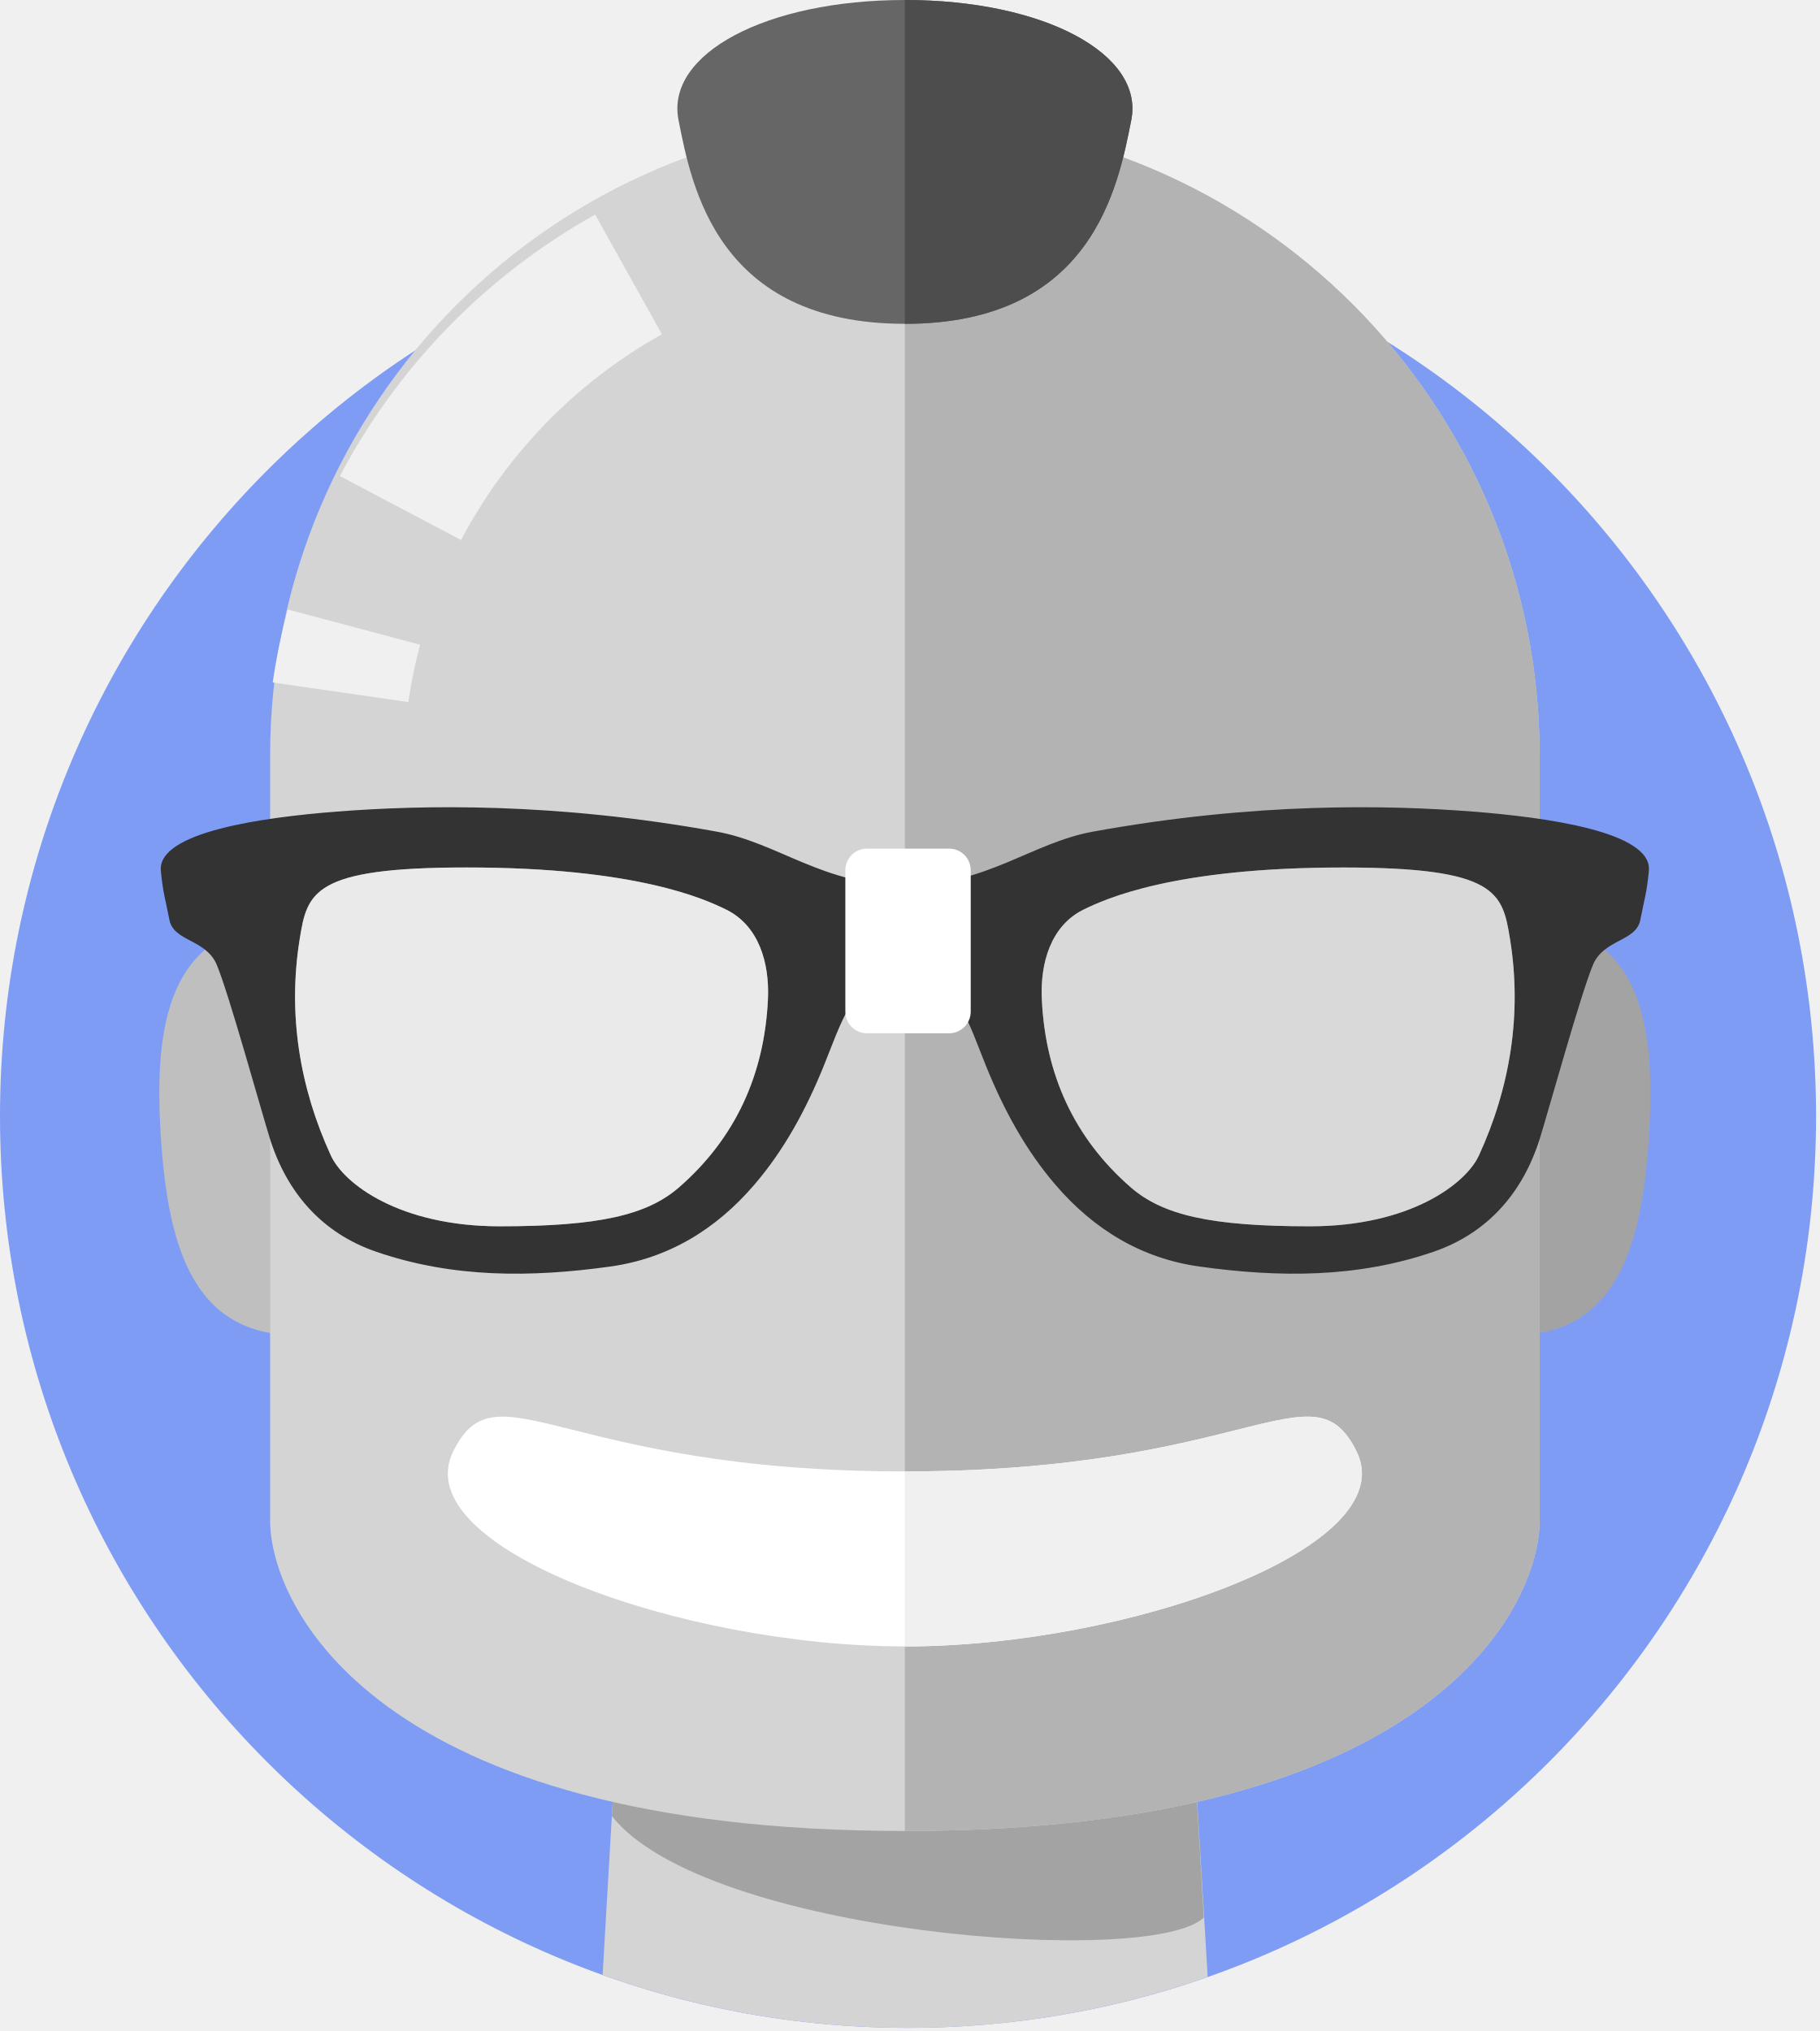
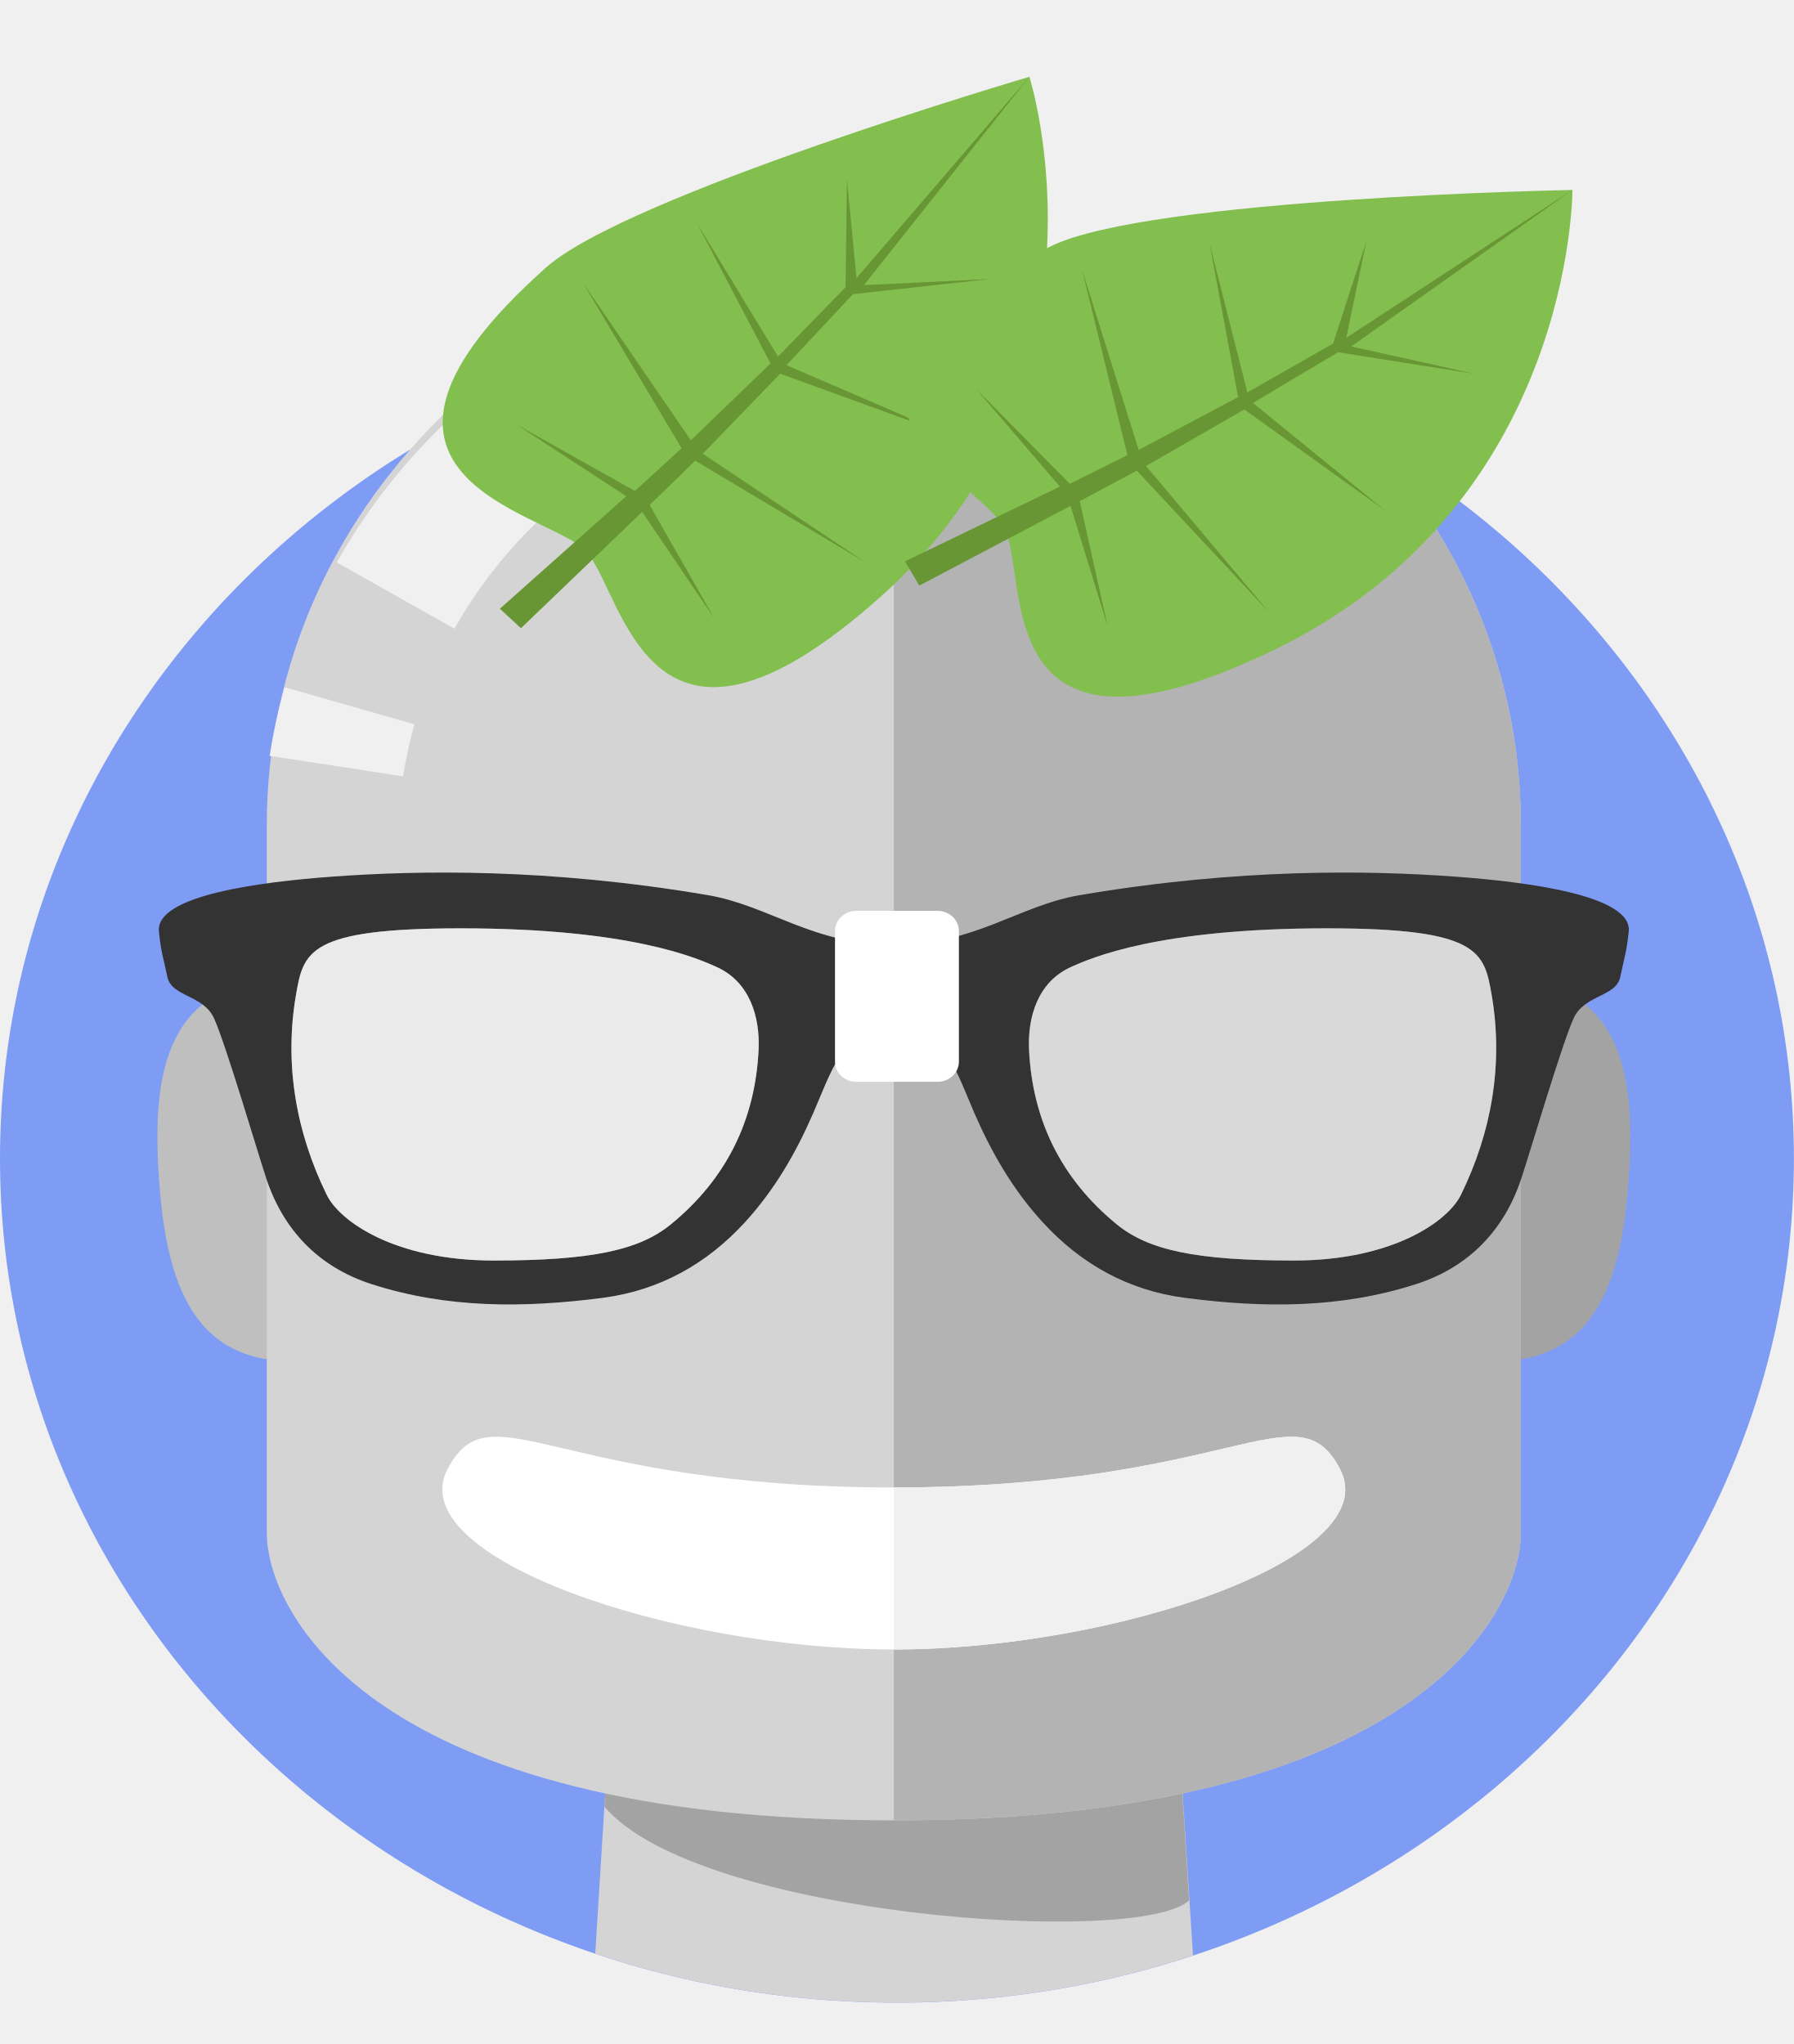
- <svg xmlns="http://www.w3.org/2000/svg" width="43" height="48" viewBox="0 0 43 48" fill="none">
-   <path d="M21.458 47.926C33.308 47.926 42.915 38.28 42.915 26.381C42.915 14.481 33.308 4.835 21.458 4.835C9.607 4.835 0 14.481 0 26.381C0 38.28 9.607 47.926 21.458 47.926Z" fill="#7F9CF5" />
-   <path fill-rule="evenodd" clip-rule="evenodd" d="M14.24 46.675C16.496 47.484 18.925 47.926 21.458 47.926C23.939 47.926 26.322 47.501 28.539 46.723L28.154 40.286H14.612L14.24 46.675Z" fill="#D4D4D4" />
-   <path fill-rule="evenodd" clip-rule="evenodd" d="M36.09 21.786C33.407 21.613 34.311 23.865 34.139 26.559C33.967 29.254 32.782 31.371 35.466 31.544C38.15 31.717 38.792 29.565 38.965 26.87C39.136 24.176 38.774 21.959 36.09 21.786Z" fill="#A3A3A3" />
-   <path fill-rule="evenodd" clip-rule="evenodd" d="M28.447 45.318L28.153 40.286H14.612L14.459 42.92C16.664 45.723 27.223 46.513 28.447 45.318V45.318Z" fill="#A3A3A3" />
-   <path fill-rule="evenodd" clip-rule="evenodd" d="M6.676 21.786C9.359 21.613 8.455 23.865 8.627 26.559C8.799 29.254 9.984 31.371 7.3 31.544C4.616 31.717 3.974 29.565 3.801 26.87C3.629 24.176 3.992 21.959 6.676 21.786Z" fill="#BFBFBF" />
-   <path fill-rule="evenodd" clip-rule="evenodd" d="M21.383 2.804C13.098 2.804 6.383 9.547 6.383 17.865V35.936C6.383 37.926 8.849 43.273 21.383 43.273C33.917 43.273 36.383 37.927 36.383 35.937V17.866C36.383 9.547 29.668 2.804 21.383 2.804Z" fill="#D4D4D4" />
-   <path fill-rule="evenodd" clip-rule="evenodd" d="M21.383 43.273C33.917 43.273 36.383 37.927 36.383 35.937V17.866C36.383 9.547 29.668 2.804 21.383 2.804V43.273Z" fill="#B3B3B3" />
-   <path d="M8.363 14.82C8.228 15.327 8.122 15.842 8.047 16.361" stroke="#F0F0F0" stroke-width="3.238" />
-   <path d="M14.853 6.486C12.563 7.763 10.691 9.681 9.463 12.007" stroke="#F0F0F0" stroke-width="3.238" />
-   <path fill-rule="evenodd" clip-rule="evenodd" d="M34.809 19.181C32.775 19.023 29.662 18.959 25.832 19.654C24.367 19.919 23.317 20.924 21.383 20.924C19.449 20.924 18.399 19.919 16.934 19.654C13.104 18.959 9.991 19.023 7.956 19.181C6.225 19.316 3.714 19.661 3.801 20.58C3.851 21.108 3.903 21.222 4.004 21.741C4.104 22.255 4.862 22.19 5.121 22.799C5.4 23.453 6.177 26.267 6.376 26.903C6.776 28.181 7.604 29.14 8.884 29.581C10.698 30.207 12.546 30.194 14.421 29.933C15.789 29.742 16.912 29.06 17.817 28.009C18.534 27.176 19.044 26.225 19.457 25.213C19.662 24.711 19.836 24.188 20.111 23.727C20.274 23.454 20.588 23.138 20.87 23.096C21.06 23.068 21.229 23.046 21.383 23.035C21.536 23.046 21.706 23.068 21.895 23.096C22.178 23.137 22.491 23.454 22.654 23.727C22.93 24.188 23.104 24.711 23.308 25.213C23.721 26.225 24.231 27.176 24.948 28.009C25.853 29.06 26.976 29.742 28.345 29.933C30.219 30.194 32.067 30.207 33.881 29.582C35.161 29.14 35.989 28.181 36.389 26.902C36.588 26.267 37.365 23.453 37.645 22.799C37.904 22.191 38.661 22.256 38.762 21.741C38.863 21.222 38.914 21.108 38.964 20.58C39.052 19.661 36.541 19.316 34.809 19.181ZM18.147 23.616C18.064 25.382 17.389 26.89 16.048 28.059C15.29 28.719 14.149 28.982 11.809 28.982C9.44 28.982 8.124 27.975 7.819 27.31C7.081 25.703 6.796 23.965 7.082 22.193C7.26 21.093 7.384 20.501 11.023 20.501C15.056 20.501 16.66 21.254 17.151 21.492C17.933 21.872 18.187 22.757 18.147 23.616ZM34.947 27.31C34.641 27.975 33.325 28.982 30.956 28.982C28.616 28.982 27.476 28.72 26.718 28.059C25.376 26.89 24.701 25.382 24.619 23.616C24.578 22.758 24.832 21.872 25.614 21.492C26.106 21.254 27.709 20.502 31.742 20.502C35.381 20.502 35.505 21.093 35.683 22.194C35.97 23.965 35.685 25.703 34.947 27.31V27.31Z" fill="#333333" />
-   <path opacity="0.5" fill-rule="evenodd" clip-rule="evenodd" d="M18.147 23.617C18.064 25.383 17.389 26.891 16.048 28.06C15.29 28.72 14.149 28.982 11.809 28.982C9.44 28.982 8.124 27.976 7.819 27.31C7.081 25.704 6.796 23.966 7.082 22.194C7.26 21.093 7.384 20.502 11.023 20.502C15.056 20.502 16.66 21.254 17.151 21.493C17.933 21.872 18.187 22.758 18.147 23.617H18.147ZM34.947 27.31C34.641 27.976 33.325 28.982 30.956 28.982C28.616 28.982 27.476 28.72 26.718 28.059C25.376 26.891 24.701 25.383 24.619 23.617C24.578 22.758 24.832 21.872 25.614 21.493C26.106 21.255 27.709 20.502 31.742 20.502C35.381 20.502 35.505 21.093 35.683 22.195C35.97 23.966 35.685 25.704 34.947 27.311V27.31Z" fill="white" />
-   <path fill-rule="evenodd" clip-rule="evenodd" d="M22.939 23.907C22.939 23.974 22.926 24.041 22.9 24.103C22.875 24.166 22.837 24.222 22.79 24.27C22.742 24.317 22.686 24.355 22.624 24.381C22.562 24.407 22.495 24.42 22.428 24.42H20.487C20.351 24.42 20.221 24.366 20.125 24.27C20.03 24.174 19.976 24.043 19.976 23.907V20.569C19.976 20.502 19.989 20.435 20.015 20.372C20.04 20.31 20.078 20.254 20.125 20.206C20.173 20.158 20.229 20.12 20.291 20.095C20.353 20.069 20.42 20.056 20.487 20.056H22.428C22.495 20.056 22.562 20.069 22.624 20.095C22.686 20.12 22.742 20.158 22.79 20.206C22.837 20.253 22.875 20.31 22.9 20.372C22.926 20.435 22.939 20.502 22.939 20.569V23.907Z" fill="white" />
-   <path fill-rule="evenodd" clip-rule="evenodd" d="M32.056 34.302C31.022 32.209 29.526 34.775 21.383 34.775C13.239 34.775 11.744 32.209 10.709 34.302C9.591 36.566 16.086 38.911 21.383 38.911C26.68 38.911 33.175 36.566 32.056 34.302Z" fill="white" />
-   <path fill-rule="evenodd" clip-rule="evenodd" d="M32.056 34.302C31.022 32.209 29.526 34.775 21.383 34.775V38.911C26.68 38.911 33.175 36.566 32.056 34.302V34.302Z" fill="#F0F0F0" />
-   <path fill-rule="evenodd" clip-rule="evenodd" d="M21.383 0C18.098 0 15.724 1.275 16.034 2.838C16.343 4.4 16.947 7.653 21.383 7.653C25.82 7.653 26.423 4.4 26.733 2.838C27.042 1.275 24.668 0 21.383 0Z" fill="#666666" />
-   <path fill-rule="evenodd" clip-rule="evenodd" d="M21.383 0C24.668 0 27.042 1.275 26.733 2.838C26.423 4.401 25.82 7.653 21.383 7.653V0Z" fill="#4D4D4D" />
+ <svg xmlns="http://www.w3.org/2000/svg" width="43" height="49" viewBox="0 0 43 49" fill="none">
+   <path d="M21.5 48.009C33.374 48.009 43 38.95 43 27.775C43 16.6 33.374 7.541 21.5 7.541C9.626 7.541 0 16.6 0 27.775C0 38.95 9.626 48.009 21.5 48.009Z" fill="#7F9CF5" />
+   <path fill-rule="evenodd" clip-rule="evenodd" d="M14.268 46.834C16.528 47.594 18.962 48.008 21.5 48.008C23.986 48.008 26.374 47.61 28.596 46.879L28.209 40.834H14.641L14.268 46.834Z" fill="#D4D4D4" />
+   <path fill-rule="evenodd" clip-rule="evenodd" d="M36.161 23.46C33.473 23.297 34.379 25.412 34.206 27.943C34.034 30.474 32.847 32.462 35.536 32.624C38.225 32.787 38.869 30.766 39.042 28.235C39.214 25.705 38.85 23.622 36.161 23.46Z" fill="#A3A3A3" />
+   <path fill-rule="evenodd" clip-rule="evenodd" d="M28.503 45.559L28.209 40.834H14.641L14.487 43.308C16.697 45.94 27.276 46.682 28.503 45.559V45.559Z" fill="#A3A3A3" />
+   <path fill-rule="evenodd" clip-rule="evenodd" d="M6.689 23.46C9.378 23.297 8.472 25.412 8.644 27.943C8.817 30.474 10.004 32.462 7.314 32.624C4.625 32.787 3.982 30.766 3.809 28.235C3.636 25.704 4 23.622 6.689 23.46V23.46Z" fill="#BFBFBF" />
+   <path fill-rule="evenodd" clip-rule="evenodd" d="M21.425 5.634C13.124 5.634 6.395 11.967 6.395 19.779V36.75C6.395 38.618 8.867 43.639 21.425 43.639C33.984 43.639 36.455 38.619 36.455 36.75V19.779C36.455 11.967 29.726 5.634 21.425 5.634V5.634Z" fill="#D4D4D4" />
+   <path fill-rule="evenodd" clip-rule="evenodd" d="M21.425 43.639C33.984 43.639 36.455 38.619 36.455 36.75V19.779C36.455 11.967 29.726 5.634 21.425 5.634V43.639Z" fill="#B3B3B3" />
+   <path d="M8.379 16.919C8.243 17.395 8.138 17.878 8.063 18.366" stroke="#F0F0F0" stroke-width="3.238" />
+   <path d="M14.883 9.092C12.588 10.29 10.712 12.092 9.482 14.277" stroke="#F0F0F0" stroke-width="3.238" />
+   <path fill-rule="evenodd" clip-rule="evenodd" d="M34.878 21.015C32.84 20.866 29.721 20.806 25.883 21.459C24.415 21.708 23.363 22.652 21.425 22.652C19.488 22.652 18.435 21.708 16.968 21.459C13.13 20.806 10.011 20.866 7.972 21.015C6.238 21.141 3.722 21.465 3.809 22.329C3.859 22.824 3.91 22.931 4.012 23.419C4.112 23.902 4.871 23.841 5.131 24.412C5.411 25.026 6.189 27.669 6.388 28.266C6.789 29.467 7.619 30.368 8.902 30.782C10.719 31.37 12.571 31.357 14.449 31.112C15.82 30.933 16.946 30.292 17.852 29.305C18.57 28.523 19.082 27.63 19.495 26.68C19.7 26.208 19.875 25.716 20.151 25.284C20.314 25.028 20.628 24.731 20.911 24.691C21.101 24.665 21.27 24.644 21.425 24.634C21.579 24.644 21.749 24.665 21.939 24.691C22.222 24.73 22.535 25.028 22.699 25.284C22.975 25.717 23.149 26.208 23.354 26.68C23.768 27.63 24.279 28.523 24.998 29.305C25.904 30.292 27.029 30.933 28.401 31.112C30.279 31.358 32.13 31.37 33.948 30.782C35.23 30.368 36.06 29.467 36.461 28.266C36.661 27.669 37.439 25.026 37.719 24.412C37.979 23.841 38.738 23.902 38.838 23.419C38.939 22.931 38.991 22.824 39.041 22.329C39.129 21.466 36.613 21.141 34.878 21.015V21.015ZM18.183 25.18C18.1 26.838 17.424 28.254 16.079 29.352C15.32 29.972 14.177 30.218 11.832 30.218C9.459 30.218 8.14 29.273 7.834 28.648C7.095 27.14 6.809 25.507 7.096 23.843C7.274 22.81 7.398 22.255 11.045 22.255C15.086 22.255 16.692 22.961 17.185 23.185C17.968 23.541 18.223 24.373 18.183 25.18V25.18ZM35.016 28.648C34.709 29.273 33.391 30.218 31.017 30.218C28.673 30.218 27.53 29.973 26.77 29.352C25.426 28.254 24.75 26.838 24.667 25.18C24.627 24.373 24.881 23.541 25.665 23.185C26.157 22.962 27.764 22.255 31.805 22.255C35.451 22.255 35.575 22.81 35.754 23.844C36.041 25.507 35.755 27.14 35.016 28.649V28.648Z" fill="#333333" />
+   <path opacity="0.5" fill-rule="evenodd" clip-rule="evenodd" d="M18.183 25.179C18.1 26.837 17.424 28.254 16.079 29.352C15.32 29.972 14.177 30.218 11.832 30.218C9.459 30.218 8.14 29.273 7.834 28.648C7.094 27.14 6.809 25.507 7.096 23.843C7.274 22.809 7.398 22.254 11.045 22.254C15.086 22.254 16.692 22.961 17.185 23.184C17.968 23.541 18.223 24.372 18.183 25.179H18.183ZM35.016 28.648C34.709 29.273 33.391 30.218 31.017 30.218C28.673 30.218 27.53 29.972 26.77 29.351C25.426 28.254 24.75 26.837 24.667 25.179C24.627 24.373 24.881 23.541 25.665 23.185C26.157 22.961 27.764 22.254 31.805 22.254C35.451 22.254 35.575 22.809 35.754 23.843C36.041 25.507 35.755 27.14 35.016 28.648V28.648Z" fill="white" />
+   <path fill-rule="evenodd" clip-rule="evenodd" d="M22.985 25.451C22.985 25.515 22.971 25.578 22.946 25.636C22.92 25.695 22.882 25.748 22.834 25.793C22.787 25.837 22.73 25.873 22.668 25.897C22.606 25.921 22.54 25.934 22.473 25.934H20.527C20.391 25.934 20.261 25.883 20.165 25.793C20.069 25.702 20.015 25.579 20.015 25.451V22.317C20.015 22.254 20.028 22.191 20.054 22.133C20.08 22.074 20.118 22.021 20.165 21.976C20.213 21.931 20.269 21.896 20.331 21.872C20.393 21.847 20.46 21.835 20.527 21.835H22.473C22.54 21.835 22.606 21.847 22.669 21.872C22.731 21.896 22.787 21.931 22.835 21.976C22.882 22.021 22.92 22.074 22.946 22.133C22.971 22.191 22.985 22.254 22.985 22.317V25.451Z" fill="white" />
+   <path fill-rule="evenodd" clip-rule="evenodd" d="M32.119 35.214C31.083 33.249 29.584 35.658 21.425 35.658C13.265 35.658 11.767 33.249 10.73 35.214C9.61 37.34 16.118 39.542 21.425 39.542C26.732 39.542 33.24 37.34 32.119 35.214Z" fill="white" />
+   <path fill-rule="evenodd" clip-rule="evenodd" d="M32.119 35.214C31.083 33.249 29.584 35.658 21.425 35.658V39.542C26.732 39.542 33.24 37.34 32.119 35.214V35.214Z" fill="#F0F0F0" />
+   <path d="M13.074 6.426C7.459 11.437 13.072 12.259 14.013 13.179C14.954 14.099 15.436 19.356 21.092 14.32C26.97 9.092 24.675 1.841 24.675 1.841C24.675 1.841 14.996 4.688 13.074 6.426Z" fill="#83BF4F" />
+   <path d="M15.218 11.769L16.338 10.746L13.964 6.765L16.56 10.555L18.469 8.713L16.708 5.354L18.649 8.547L20.268 6.884L20.301 4.309L20.531 6.667L24.674 1.84L20.708 6.835L23.745 6.688L20.446 7.052L18.853 8.754L22.674 10.402L18.701 8.959L16.846 10.878L20.741 13.479L16.666 11.045L15.573 12.106L17.119 14.82L15.393 12.272L12.487 15.06L11.982 14.593L15.011 11.896L12.386 10.18L15.218 11.769Z" fill="#699635" />
+   <path d="M25.184 5.905C18.295 9.238 23.436 11.503 24.064 12.633C24.692 13.764 23.582 18.936 30.518 15.59C37.724 12.117 37.691 4.554 37.691 4.554C37.691 4.554 27.549 4.742 25.184 5.905Z" fill="#83BF4F" />
+   <path d="M25.643 11.598L27.024 10.91L25.937 6.465L27.294 10.785L29.678 9.519L28.993 5.832L29.9 9.407L31.953 8.236L32.755 5.773L32.27 8.097L37.691 4.553L32.389 8.305L35.349 8.962L32.072 8.445L30.034 9.66L33.208 12.245L29.826 9.816L27.471 11.171L30.432 14.691L27.249 11.283L25.882 12.014L26.554 15.026L25.66 12.127L22.037 14.038L21.692 13.458L25.406 11.665L23.4 9.327L25.643 11.598Z" fill="#699635" />
</svg>
